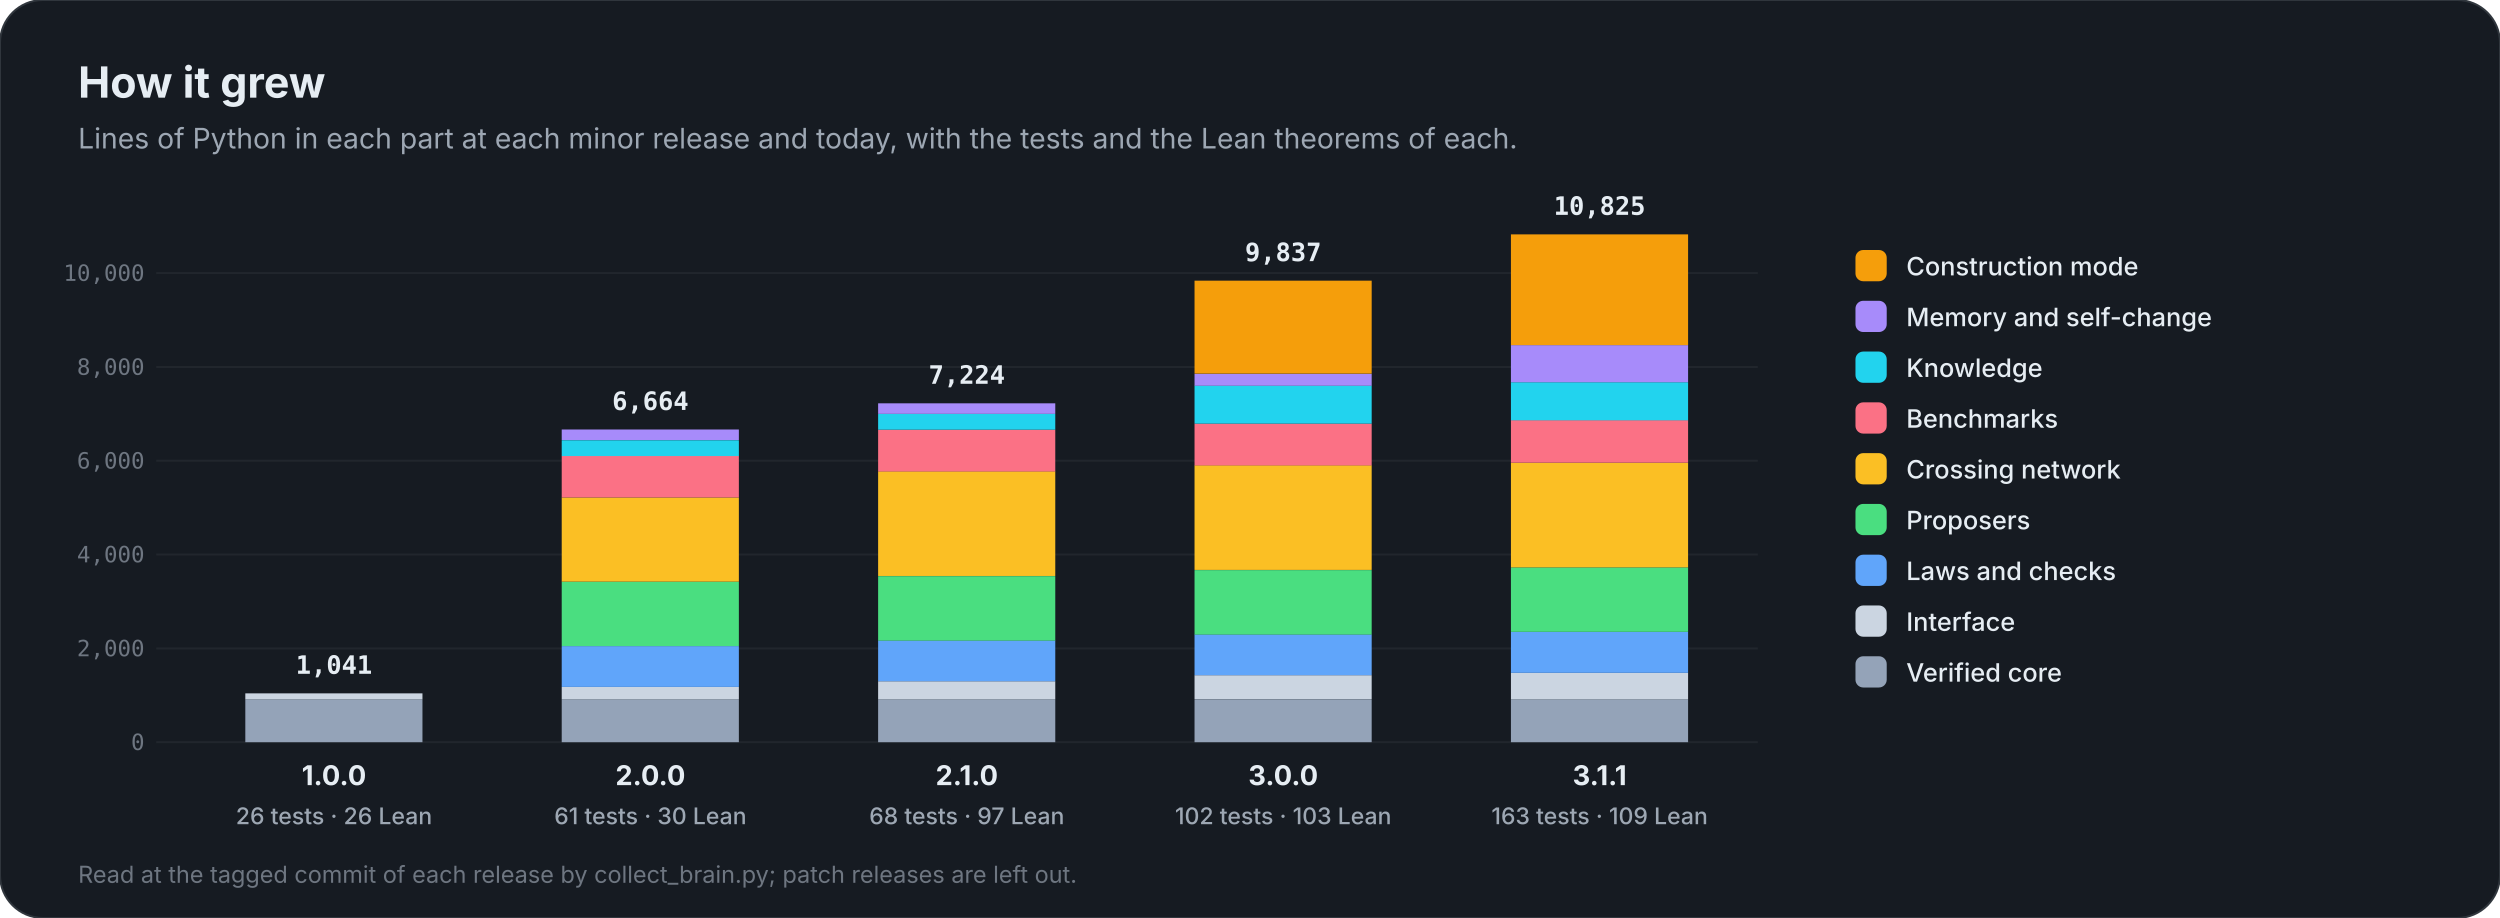
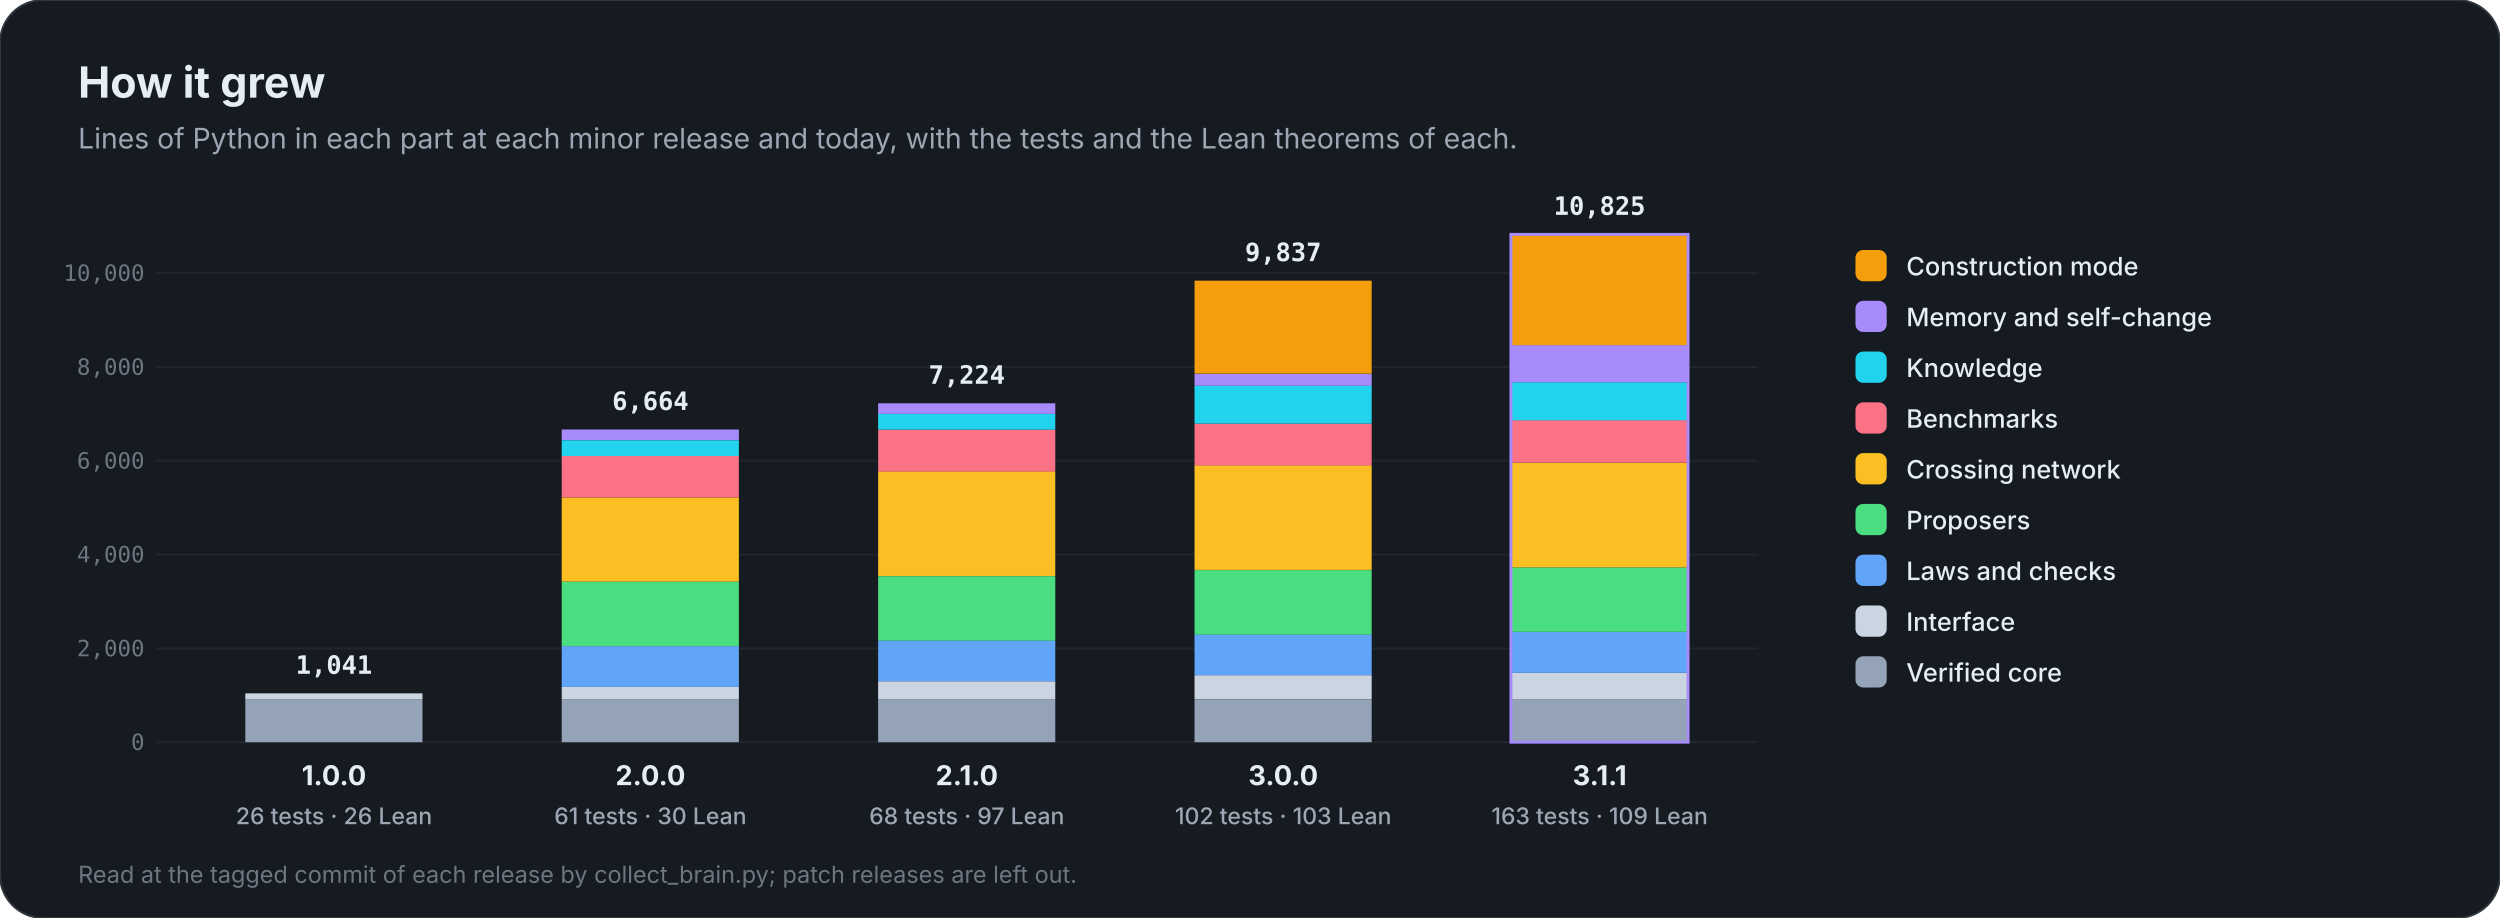
<svg xmlns="http://www.w3.org/2000/svg" viewBox="0 0 1280 470" width="1280" height="470" role="img" aria-label="How Anaxia grew, release by release">
+   <style>@keyframes flow{to{stroke-dashoffset:-28}}@keyframes pulse{0%,100%{transform:scale(1)}50%{transform:scale(1.12)}}@keyframes rise{from{transform:scaleX(0)}to{transform:scaleX(1)}}[marker-end]{stroke-dasharray:8 6;animation:flow 1.4s linear infinite}.pulse{transform-box:fill-box;transform-origin:center;animation:pulse 2.4s ease-in-out infinite}.rise{transform-box:fill-box;transform-origin:left;animation:rise 1.8s cubic-bezier(.2,.8,.2,1) both}@keyframes draw{from{stroke-dashoffset:1}to{stroke-dashoffset:0}}.draw{stroke-dasharray:1;stroke-dashoffset:1;animation:draw 1.1s cubic-bezier(.4,0,.2,1) forwards}@keyframes orbit{to{transform:rotate(360deg)}}.orbit{transform-box:fill-box;transform-origin:center;animation:orbit 12s linear infinite}@keyframes grow{from{transform:scaleY(0)}to{transform:scaleY(1)}}.grow{transform-box:fill-box;transform-origin:bottom;animation:grow 1.6s cubic-bezier(.2,.8,.2,1) both}@keyframes fade{from{opacity:0;transform:translateY(10px)}to{opacity:1;transform:none}}.fade{animation:fade .9s cubic-bezier(.2,.8,.2,1) both}@keyframes ping{0%{opacity:.7;transform:scale(1)}100%{opacity:0;transform:scale(2.6)}}.ping{transform-box:fill-box;transform-origin:center;animation:ping 2.2s cubic-bezier(0,0,.2,1) infinite}@keyframes sweep{0%,55%{transform:translateX(-100%)}100%{transform:translateX(100%)}}.sweep{transform-box:fill-box;animation:sweep 7s ease-in-out infinite}@keyframes march{to{stroke-dashoffset:-24}}.march{stroke-dasharray:3 9;animation:march 2s linear infinite}</style>
+   <style>@media (prefers-reduced-motion:reduce){*{animation:none!important}.draw{stroke-dashoffset:0!important}.ping,.sweep{display:none}}</style>
  <rect width="1280" height="470" rx="22" fill="#161b22" stroke="#30363d" />
  <text x="40.0" y="50.0" font-family="Inter, 'Segoe UI', Roboto, Helvetica, Arial, sans-serif" font-size="22" font-weight="700" fill="#e6edf3" text-anchor="start">How it grew</text>
  <text x="40.0" y="76.0" font-family="Inter, 'Segoe UI', Roboto, Helvetica, Arial, sans-serif" font-size="14.5" font-weight="400" fill="#9da7b3" text-anchor="start">Lines of Python in each part at each minor release and today, with the tests and the Lean theorems of each.</text>
  <line x1="80" y1="380.0" x2="900" y2="380.0" stroke="#21262d" />
  <text x="74.0" y="384.0" font-family="'JetBrains Mono', 'SFMono-Regular', Menlo, Consolas, monospace" font-size="11.5" font-weight="500" fill="#6e7681" text-anchor="end">0</text>
  <line x1="80" y1="332.0" x2="900" y2="332.0" stroke="#21262d" />
  <text x="74.0" y="336.0" font-family="'JetBrains Mono', 'SFMono-Regular', Menlo, Consolas, monospace" font-size="11.5" font-weight="500" fill="#6e7681" text-anchor="end">2,000</text>
  <line x1="80" y1="283.9" x2="900" y2="283.9" stroke="#21262d" />
  <text x="74.0" y="287.9" font-family="'JetBrains Mono', 'SFMono-Regular', Menlo, Consolas, monospace" font-size="11.5" font-weight="500" fill="#6e7681" text-anchor="end">4,000</text>
  <line x1="80" y1="235.9" x2="900" y2="235.9" stroke="#21262d" />
  <text x="74.0" y="239.9" font-family="'JetBrains Mono', 'SFMono-Regular', Menlo, Consolas, monospace" font-size="11.5" font-weight="500" fill="#6e7681" text-anchor="end">6,000</text>
  <line x1="80" y1="187.9" x2="900" y2="187.9" stroke="#21262d" />
  <text x="74.0" y="191.9" font-family="'JetBrains Mono', 'SFMono-Regular', Menlo, Consolas, monospace" font-size="11.5" font-weight="500" fill="#6e7681" text-anchor="end">8,000</text>
  <line x1="80" y1="139.8" x2="900" y2="139.8" stroke="#21262d" />
  <text x="74.0" y="143.8" font-family="'JetBrains Mono', 'SFMono-Regular', Menlo, Consolas, monospace" font-size="11.5" font-weight="500" fill="#6e7681" text-anchor="end">10,000</text>
-   <rect x="125.6" y="358.0" width="90.7" height="22.0" fill="#94a3b8" />
-   <rect x="125.6" y="355.0" width="90.7" height="3.0" fill="#cbd5e1" />
-   <text x="171.0" y="345.0" font-family="'JetBrains Mono', 'SFMono-Regular', Menlo, Consolas, monospace" font-size="13" font-weight="700" fill="#e6edf3" text-anchor="middle">1,041</text>
+   <g class="grow" style="animation-delay:0.00s">
+     <rect x="125.6" y="358.0" width="90.7" height="22.0" fill="#94a3b8" />
+     <rect x="125.6" y="355.0" width="90.7" height="3.0" fill="#cbd5e1" />
+   </g>
+   <text x="171.0" y="345.0" font-family="'JetBrains Mono', 'SFMono-Regular', Menlo, Consolas, monospace" font-size="13" font-weight="700" fill="#e6edf3" text-anchor="middle" class="fade" style="animation-delay:1.00s">1,041</text>
  <text x="171.0" y="402.0" font-family="Inter, 'Segoe UI', Roboto, Helvetica, Arial, sans-serif" font-size="14" font-weight="700" fill="#e6edf3" text-anchor="middle">1.0.0</text>
  <text x="171.0" y="422.0" font-family="Inter, 'Segoe UI', Roboto, Helvetica, Arial, sans-serif" font-size="11.8" font-weight="500" fill="#9da7b3" text-anchor="middle">26 tests · 26 Lean</text>
-   <rect x="287.6" y="358.0" width="90.7" height="22.0" fill="#94a3b8" />
-   <rect x="287.6" y="351.7" width="90.7" height="6.3" fill="#cbd5e1" />
-   <rect x="287.6" y="330.8" width="90.7" height="20.9" fill="#60a5fa" />
-   <rect x="287.6" y="297.8" width="90.7" height="33.0" fill="#4ade80" />
-   <rect x="287.6" y="254.7" width="90.7" height="43.1" fill="#fbbf24" />
-   <rect x="287.6" y="233.4" width="90.7" height="21.3" fill="#fb7185" />
-   <rect x="287.6" y="225.4" width="90.7" height="8.1" fill="#22d3ee" />
-   <rect x="287.6" y="219.9" width="90.7" height="5.4" fill="#a78bfa" />
-   <text x="333.0" y="209.9" font-family="'JetBrains Mono', 'SFMono-Regular', Menlo, Consolas, monospace" font-size="13" font-weight="700" fill="#e6edf3" text-anchor="middle">6,664</text>
+   <g class="grow" style="animation-delay:0.22s">
+     <rect x="287.6" y="358.0" width="90.7" height="22.0" fill="#94a3b8" />
+     <rect x="287.6" y="351.7" width="90.7" height="6.3" fill="#cbd5e1" />
+     <rect x="287.6" y="330.8" width="90.7" height="20.9" fill="#60a5fa" />
+     <rect x="287.6" y="297.8" width="90.7" height="33.0" fill="#4ade80" />
+     <rect x="287.6" y="254.7" width="90.7" height="43.1" fill="#fbbf24" />
+     <rect x="287.6" y="233.4" width="90.7" height="21.3" fill="#fb7185" />
+     <rect x="287.6" y="225.4" width="90.7" height="8.1" fill="#22d3ee" />
+     <rect x="287.6" y="219.9" width="90.7" height="5.4" fill="#a78bfa" />
+   </g>
+   <text x="333.0" y="209.9" font-family="'JetBrains Mono', 'SFMono-Regular', Menlo, Consolas, monospace" font-size="13" font-weight="700" fill="#e6edf3" text-anchor="middle" class="fade" style="animation-delay:1.22s">6,664</text>
  <text x="333.0" y="402.0" font-family="Inter, 'Segoe UI', Roboto, Helvetica, Arial, sans-serif" font-size="14" font-weight="700" fill="#e6edf3" text-anchor="middle">2.0.0</text>
  <text x="333.0" y="422.0" font-family="Inter, 'Segoe UI', Roboto, Helvetica, Arial, sans-serif" font-size="11.8" font-weight="500" fill="#9da7b3" text-anchor="middle">61 tests · 30 Lean</text>
-   <rect x="449.6" y="358.0" width="90.7" height="22.0" fill="#94a3b8" />
-   <rect x="449.6" y="348.8" width="90.7" height="9.2" fill="#cbd5e1" />
-   <rect x="449.6" y="327.9" width="90.7" height="20.9" fill="#60a5fa" />
-   <rect x="449.6" y="295.0" width="90.7" height="33.0" fill="#4ade80" />
-   <rect x="449.6" y="241.3" width="90.7" height="53.6" fill="#fbbf24" />
-   <rect x="449.6" y="220.0" width="90.7" height="21.4" fill="#fb7185" />
-   <rect x="449.6" y="211.9" width="90.7" height="8.1" fill="#22d3ee" />
-   <rect x="449.6" y="206.5" width="90.7" height="5.4" fill="#a78bfa" />
-   <text x="495.0" y="196.5" font-family="'JetBrains Mono', 'SFMono-Regular', Menlo, Consolas, monospace" font-size="13" font-weight="700" fill="#e6edf3" text-anchor="middle">7,224</text>
+   <g class="grow" style="animation-delay:0.44s">
+     <rect x="449.6" y="358.0" width="90.7" height="22.0" fill="#94a3b8" />
+     <rect x="449.6" y="348.8" width="90.7" height="9.2" fill="#cbd5e1" />
+     <rect x="449.6" y="327.9" width="90.7" height="20.9" fill="#60a5fa" />
+     <rect x="449.6" y="295.0" width="90.7" height="33.0" fill="#4ade80" />
+     <rect x="449.6" y="241.3" width="90.7" height="53.6" fill="#fbbf24" />
+     <rect x="449.6" y="220.0" width="90.7" height="21.4" fill="#fb7185" />
+     <rect x="449.6" y="211.9" width="90.7" height="8.1" fill="#22d3ee" />
+     <rect x="449.6" y="206.5" width="90.7" height="5.4" fill="#a78bfa" />
+   </g>
+   <text x="495.0" y="196.5" font-family="'JetBrains Mono', 'SFMono-Regular', Menlo, Consolas, monospace" font-size="13" font-weight="700" fill="#e6edf3" text-anchor="middle" class="fade" style="animation-delay:1.44s">7,224</text>
  <text x="495.0" y="402.0" font-family="Inter, 'Segoe UI', Roboto, Helvetica, Arial, sans-serif" font-size="14" font-weight="700" fill="#e6edf3" text-anchor="middle">2.1.0</text>
  <text x="495.0" y="422.0" font-family="Inter, 'Segoe UI', Roboto, Helvetica, Arial, sans-serif" font-size="11.8" font-weight="500" fill="#9da7b3" text-anchor="middle">68 tests · 97 Lean</text>
-   <rect x="611.6" y="358.0" width="90.7" height="22.0" fill="#94a3b8" />
-   <rect x="611.6" y="345.7" width="90.7" height="12.2" fill="#cbd5e1" />
-   <rect x="611.6" y="324.8" width="90.7" height="20.9" fill="#60a5fa" />
-   <rect x="611.6" y="291.9" width="90.7" height="33.0" fill="#4ade80" />
-   <rect x="611.6" y="238.2" width="90.7" height="53.6" fill="#fbbf24" />
-   <rect x="611.6" y="216.9" width="90.7" height="21.4" fill="#fb7185" />
-   <rect x="611.6" y="197.4" width="90.7" height="19.5" fill="#22d3ee" />
-   <rect x="611.6" y="191.4" width="90.7" height="6.1" fill="#a78bfa" />
-   <rect x="611.6" y="143.7" width="90.7" height="47.6" fill="#f59e0b" />
-   <text x="657.0" y="133.7" font-family="'JetBrains Mono', 'SFMono-Regular', Menlo, Consolas, monospace" font-size="13" font-weight="700" fill="#e6edf3" text-anchor="middle">9,837</text>
+   <g class="grow" style="animation-delay:0.66s">
+     <rect x="611.6" y="358.0" width="90.7" height="22.0" fill="#94a3b8" />
+     <rect x="611.6" y="345.7" width="90.7" height="12.2" fill="#cbd5e1" />
+     <rect x="611.6" y="324.8" width="90.7" height="20.9" fill="#60a5fa" />
+     <rect x="611.6" y="291.9" width="90.7" height="33.0" fill="#4ade80" />
+     <rect x="611.6" y="238.2" width="90.7" height="53.6" fill="#fbbf24" />
+     <rect x="611.6" y="216.9" width="90.7" height="21.4" fill="#fb7185" />
+     <rect x="611.6" y="197.4" width="90.7" height="19.5" fill="#22d3ee" />
+     <rect x="611.6" y="191.4" width="90.7" height="6.1" fill="#a78bfa" />
+     <rect x="611.6" y="143.7" width="90.7" height="47.6" fill="#f59e0b" />
+   </g>
+   <text x="657.0" y="133.7" font-family="'JetBrains Mono', 'SFMono-Regular', Menlo, Consolas, monospace" font-size="13" font-weight="700" fill="#e6edf3" text-anchor="middle" class="fade" style="animation-delay:1.66s">9,837</text>
  <text x="657.0" y="402.0" font-family="Inter, 'Segoe UI', Roboto, Helvetica, Arial, sans-serif" font-size="14" font-weight="700" fill="#e6edf3" text-anchor="middle">3.0.0</text>
  <text x="657.0" y="422.0" font-family="Inter, 'Segoe UI', Roboto, Helvetica, Arial, sans-serif" font-size="11.8" font-weight="500" fill="#9da7b3" text-anchor="middle">102 tests · 103 Lean</text>
-   <rect x="773.6" y="358.0" width="90.7" height="22.0" fill="#94a3b8" />
-   <rect x="773.6" y="344.5" width="90.7" height="13.5" fill="#cbd5e1" />
-   <rect x="773.6" y="323.5" width="90.7" height="21.0" fill="#60a5fa" />
-   <rect x="773.6" y="290.5" width="90.7" height="33.0" fill="#4ade80" />
-   <rect x="773.6" y="236.9" width="90.7" height="53.6" fill="#fbbf24" />
-   <rect x="773.6" y="215.1" width="90.7" height="21.8" fill="#fb7185" />
-   <rect x="773.6" y="195.7" width="90.7" height="19.5" fill="#22d3ee" />
-   <rect x="773.6" y="176.7" width="90.7" height="19.0" fill="#a78bfa" />
-   <rect x="773.6" y="120.0" width="90.7" height="56.7" fill="#f59e0b" />
-   <text x="819.0" y="110.0" font-family="'JetBrains Mono', 'SFMono-Regular', Menlo, Consolas, monospace" font-size="13" font-weight="700" fill="#e6edf3" text-anchor="middle">10,825</text>
+   <g class="grow" style="animation-delay:0.88s">
+     <rect x="773.6" y="358.0" width="90.7" height="22.0" fill="#94a3b8" />
+     <rect x="773.6" y="344.5" width="90.7" height="13.5" fill="#cbd5e1" />
+     <rect x="773.6" y="323.5" width="90.7" height="21.0" fill="#60a5fa" />
+     <rect x="773.6" y="290.5" width="90.7" height="33.0" fill="#4ade80" />
+     <rect x="773.6" y="236.9" width="90.7" height="53.6" fill="#fbbf24" />
+     <rect x="773.6" y="215.1" width="90.7" height="21.8" fill="#fb7185" />
+     <rect x="773.6" y="195.7" width="90.7" height="19.5" fill="#22d3ee" />
+     <rect x="773.6" y="176.7" width="90.7" height="19.0" fill="#a78bfa" />
+     <rect x="773.6" y="120.0" width="90.7" height="56.7" fill="#f59e0b" />
+   </g>
+   <rect class="ping" x="773.6" y="120.0" width="90.7" height="260.0" fill="none" stroke="#a78bfa" stroke-width="1.5" style="animation-delay:2.48s" />
+   <text x="819.0" y="110.0" font-family="'JetBrains Mono', 'SFMono-Regular', Menlo, Consolas, monospace" font-size="13" font-weight="700" fill="#e6edf3" text-anchor="middle" class="fade" style="animation-delay:1.88s">10,825</text>
  <text x="819.0" y="402.0" font-family="Inter, 'Segoe UI', Roboto, Helvetica, Arial, sans-serif" font-size="14" font-weight="700" fill="#e6edf3" text-anchor="middle">3.1.1</text>
  <text x="819.0" y="422.0" font-family="Inter, 'Segoe UI', Roboto, Helvetica, Arial, sans-serif" font-size="11.8" font-weight="500" fill="#9da7b3" text-anchor="middle">163 tests · 109 Lean</text>
  <rect x="950" y="128" width="16" height="16" rx="4" fill="#f59e0b" />
  <text x="976.0" y="141.0" font-family="Inter, 'Segoe UI', Roboto, Helvetica, Arial, sans-serif" font-size="13" font-weight="500" fill="#e6edf3" text-anchor="start">Construction mode</text>
  <rect x="950" y="154" width="16" height="16" rx="4" fill="#a78bfa" />
  <text x="976.0" y="167.0" font-family="Inter, 'Segoe UI', Roboto, Helvetica, Arial, sans-serif" font-size="13" font-weight="500" fill="#e6edf3" text-anchor="start">Memory and self-change</text>
  <rect x="950" y="180" width="16" height="16" rx="4" fill="#22d3ee" />
  <text x="976.0" y="193.0" font-family="Inter, 'Segoe UI', Roboto, Helvetica, Arial, sans-serif" font-size="13" font-weight="500" fill="#e6edf3" text-anchor="start">Knowledge</text>
  <rect x="950" y="206" width="16" height="16" rx="4" fill="#fb7185" />
  <text x="976.0" y="219.0" font-family="Inter, 'Segoe UI', Roboto, Helvetica, Arial, sans-serif" font-size="13" font-weight="500" fill="#e6edf3" text-anchor="start">Benchmarks</text>
  <rect x="950" y="232" width="16" height="16" rx="4" fill="#fbbf24" />
  <text x="976.0" y="245.0" font-family="Inter, 'Segoe UI', Roboto, Helvetica, Arial, sans-serif" font-size="13" font-weight="500" fill="#e6edf3" text-anchor="start">Crossing network</text>
  <rect x="950" y="258" width="16" height="16" rx="4" fill="#4ade80" />
  <text x="976.0" y="271.0" font-family="Inter, 'Segoe UI', Roboto, Helvetica, Arial, sans-serif" font-size="13" font-weight="500" fill="#e6edf3" text-anchor="start">Proposers</text>
  <rect x="950" y="284" width="16" height="16" rx="4" fill="#60a5fa" />
  <text x="976.0" y="297.0" font-family="Inter, 'Segoe UI', Roboto, Helvetica, Arial, sans-serif" font-size="13" font-weight="500" fill="#e6edf3" text-anchor="start">Laws and checks</text>
  <rect x="950" y="310" width="16" height="16" rx="4" fill="#cbd5e1" />
  <text x="976.0" y="323.0" font-family="Inter, 'Segoe UI', Roboto, Helvetica, Arial, sans-serif" font-size="13" font-weight="500" fill="#e6edf3" text-anchor="start">Interface</text>
  <rect x="950" y="336" width="16" height="16" rx="4" fill="#94a3b8" />
  <text x="976.0" y="349.0" font-family="Inter, 'Segoe UI', Roboto, Helvetica, Arial, sans-serif" font-size="13" font-weight="500" fill="#e6edf3" text-anchor="start">Verified core</text>
  <text x="40.0" y="452.0" font-family="Inter, 'Segoe UI', Roboto, Helvetica, Arial, sans-serif" font-size="12" font-weight="400" fill="#6e7681" text-anchor="start">Read at the tagged commit of each release by collect_brain.py; patch releases are left out.</text>
</svg>
